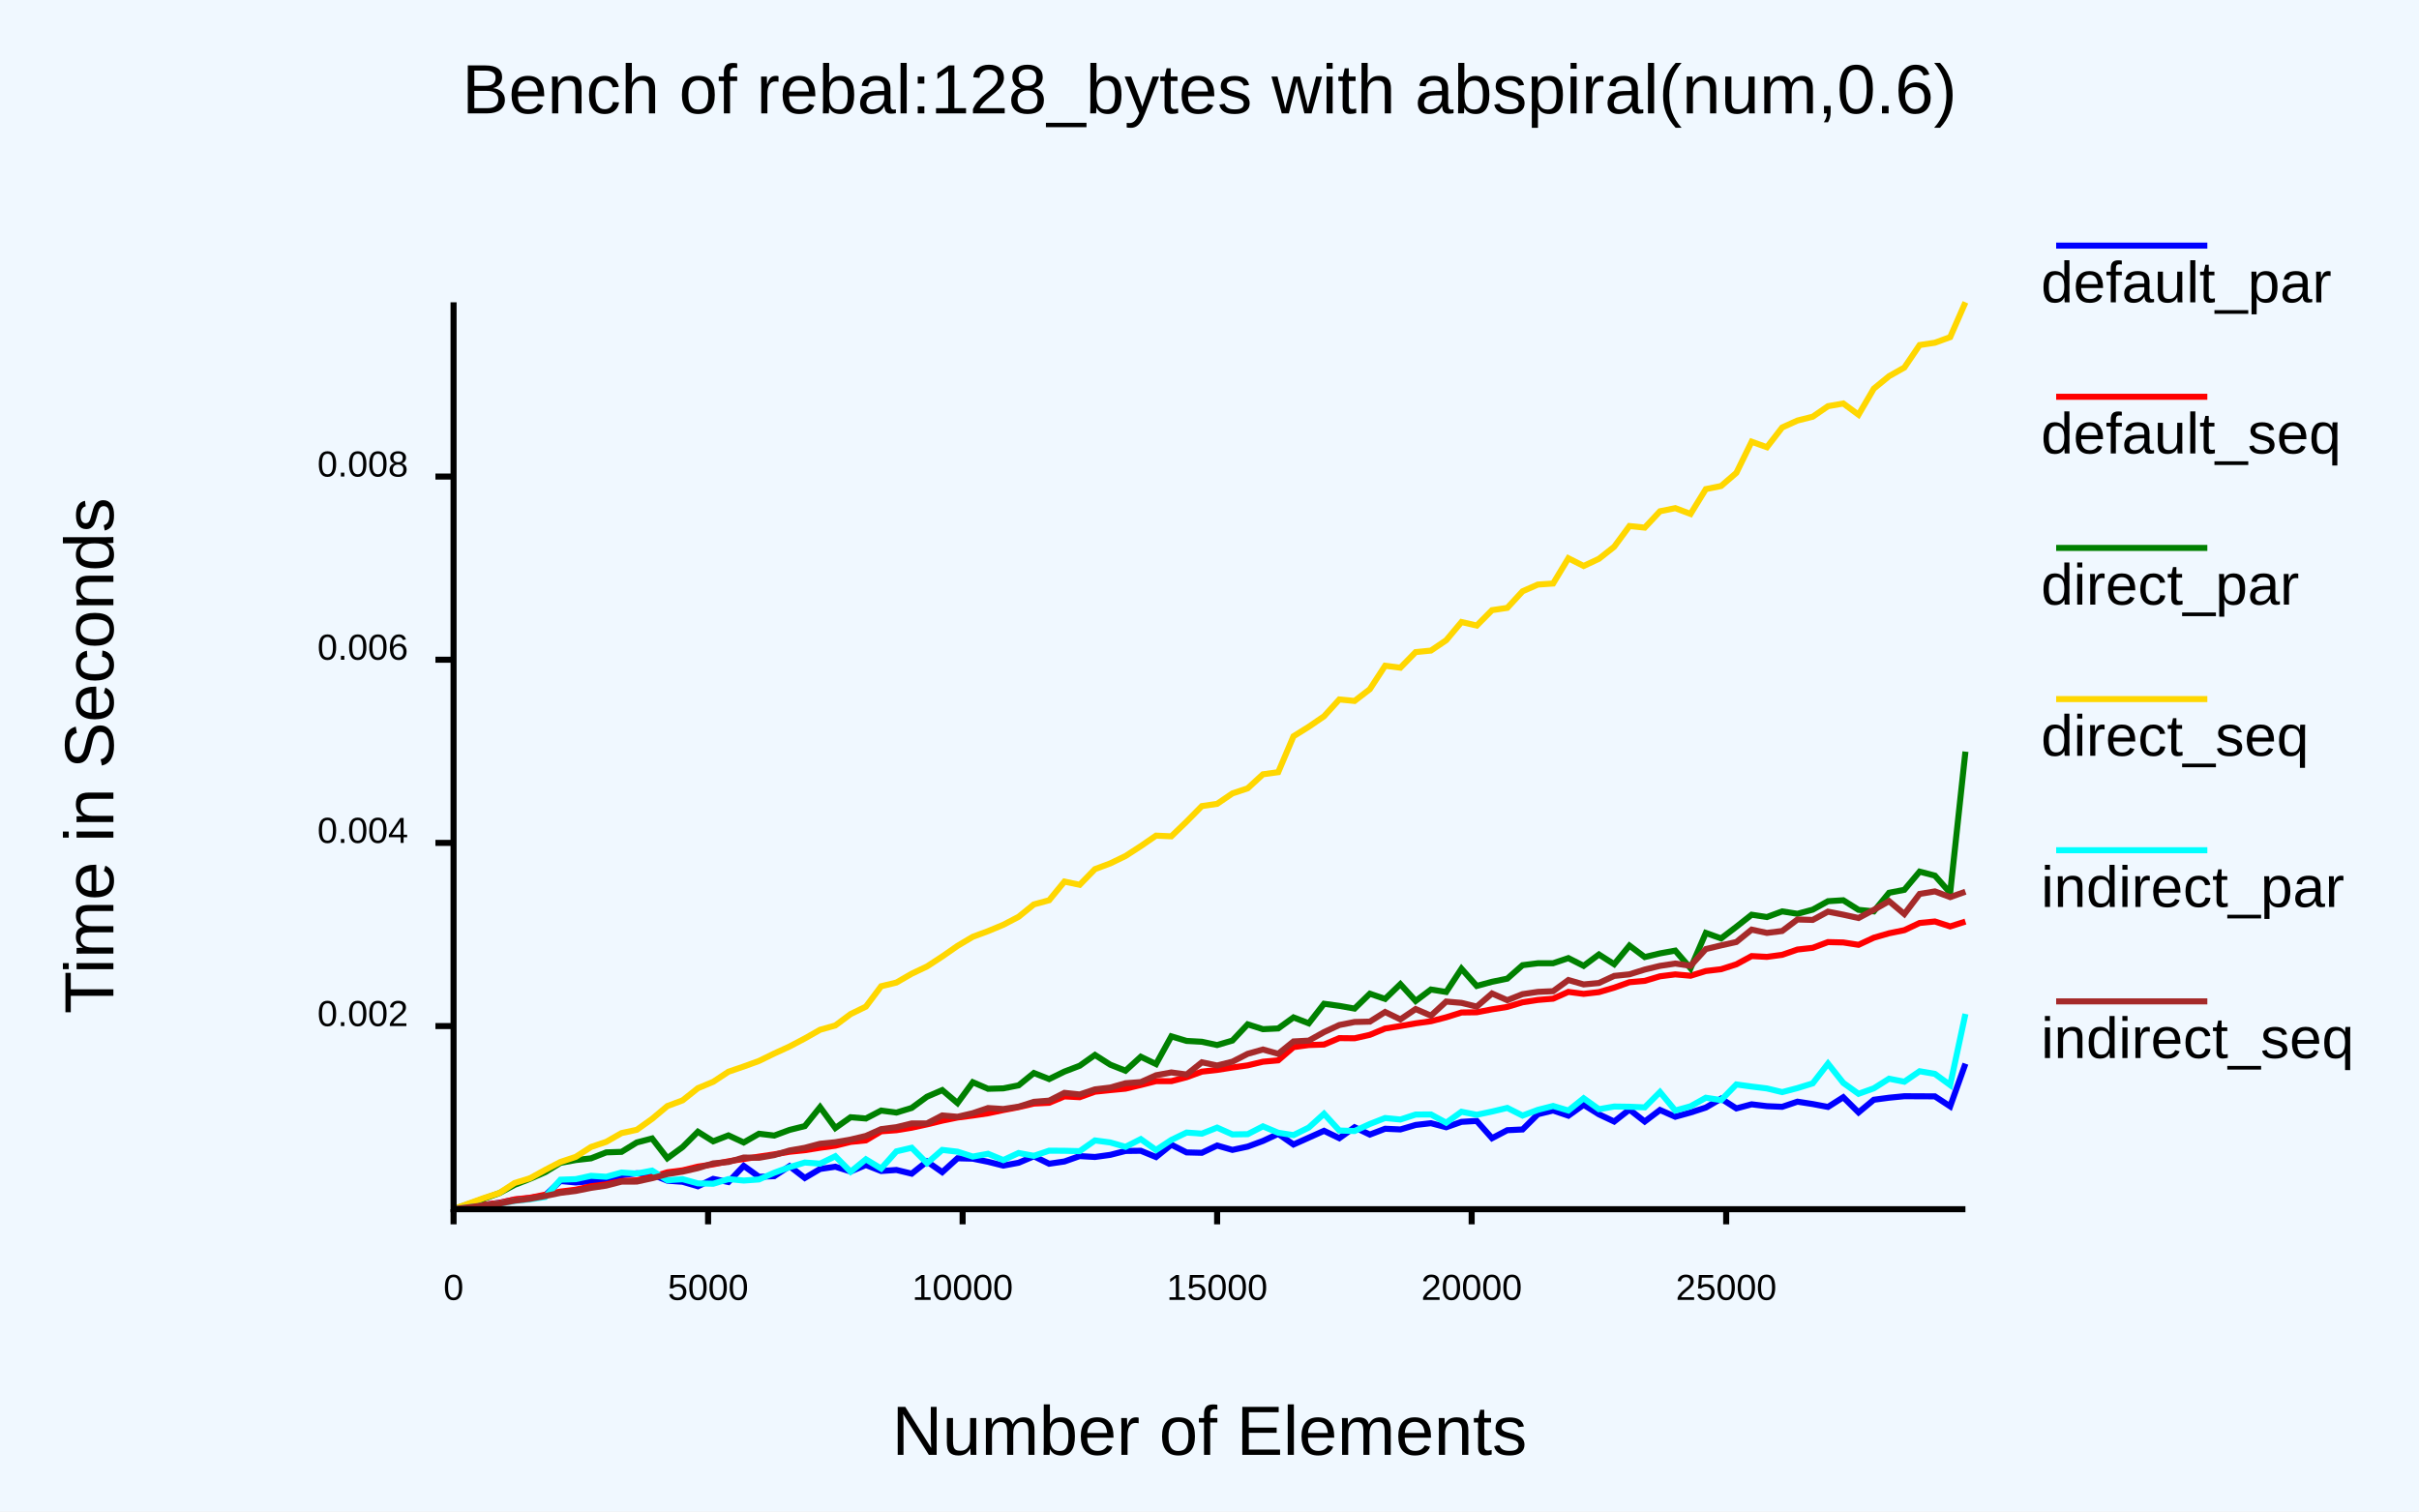
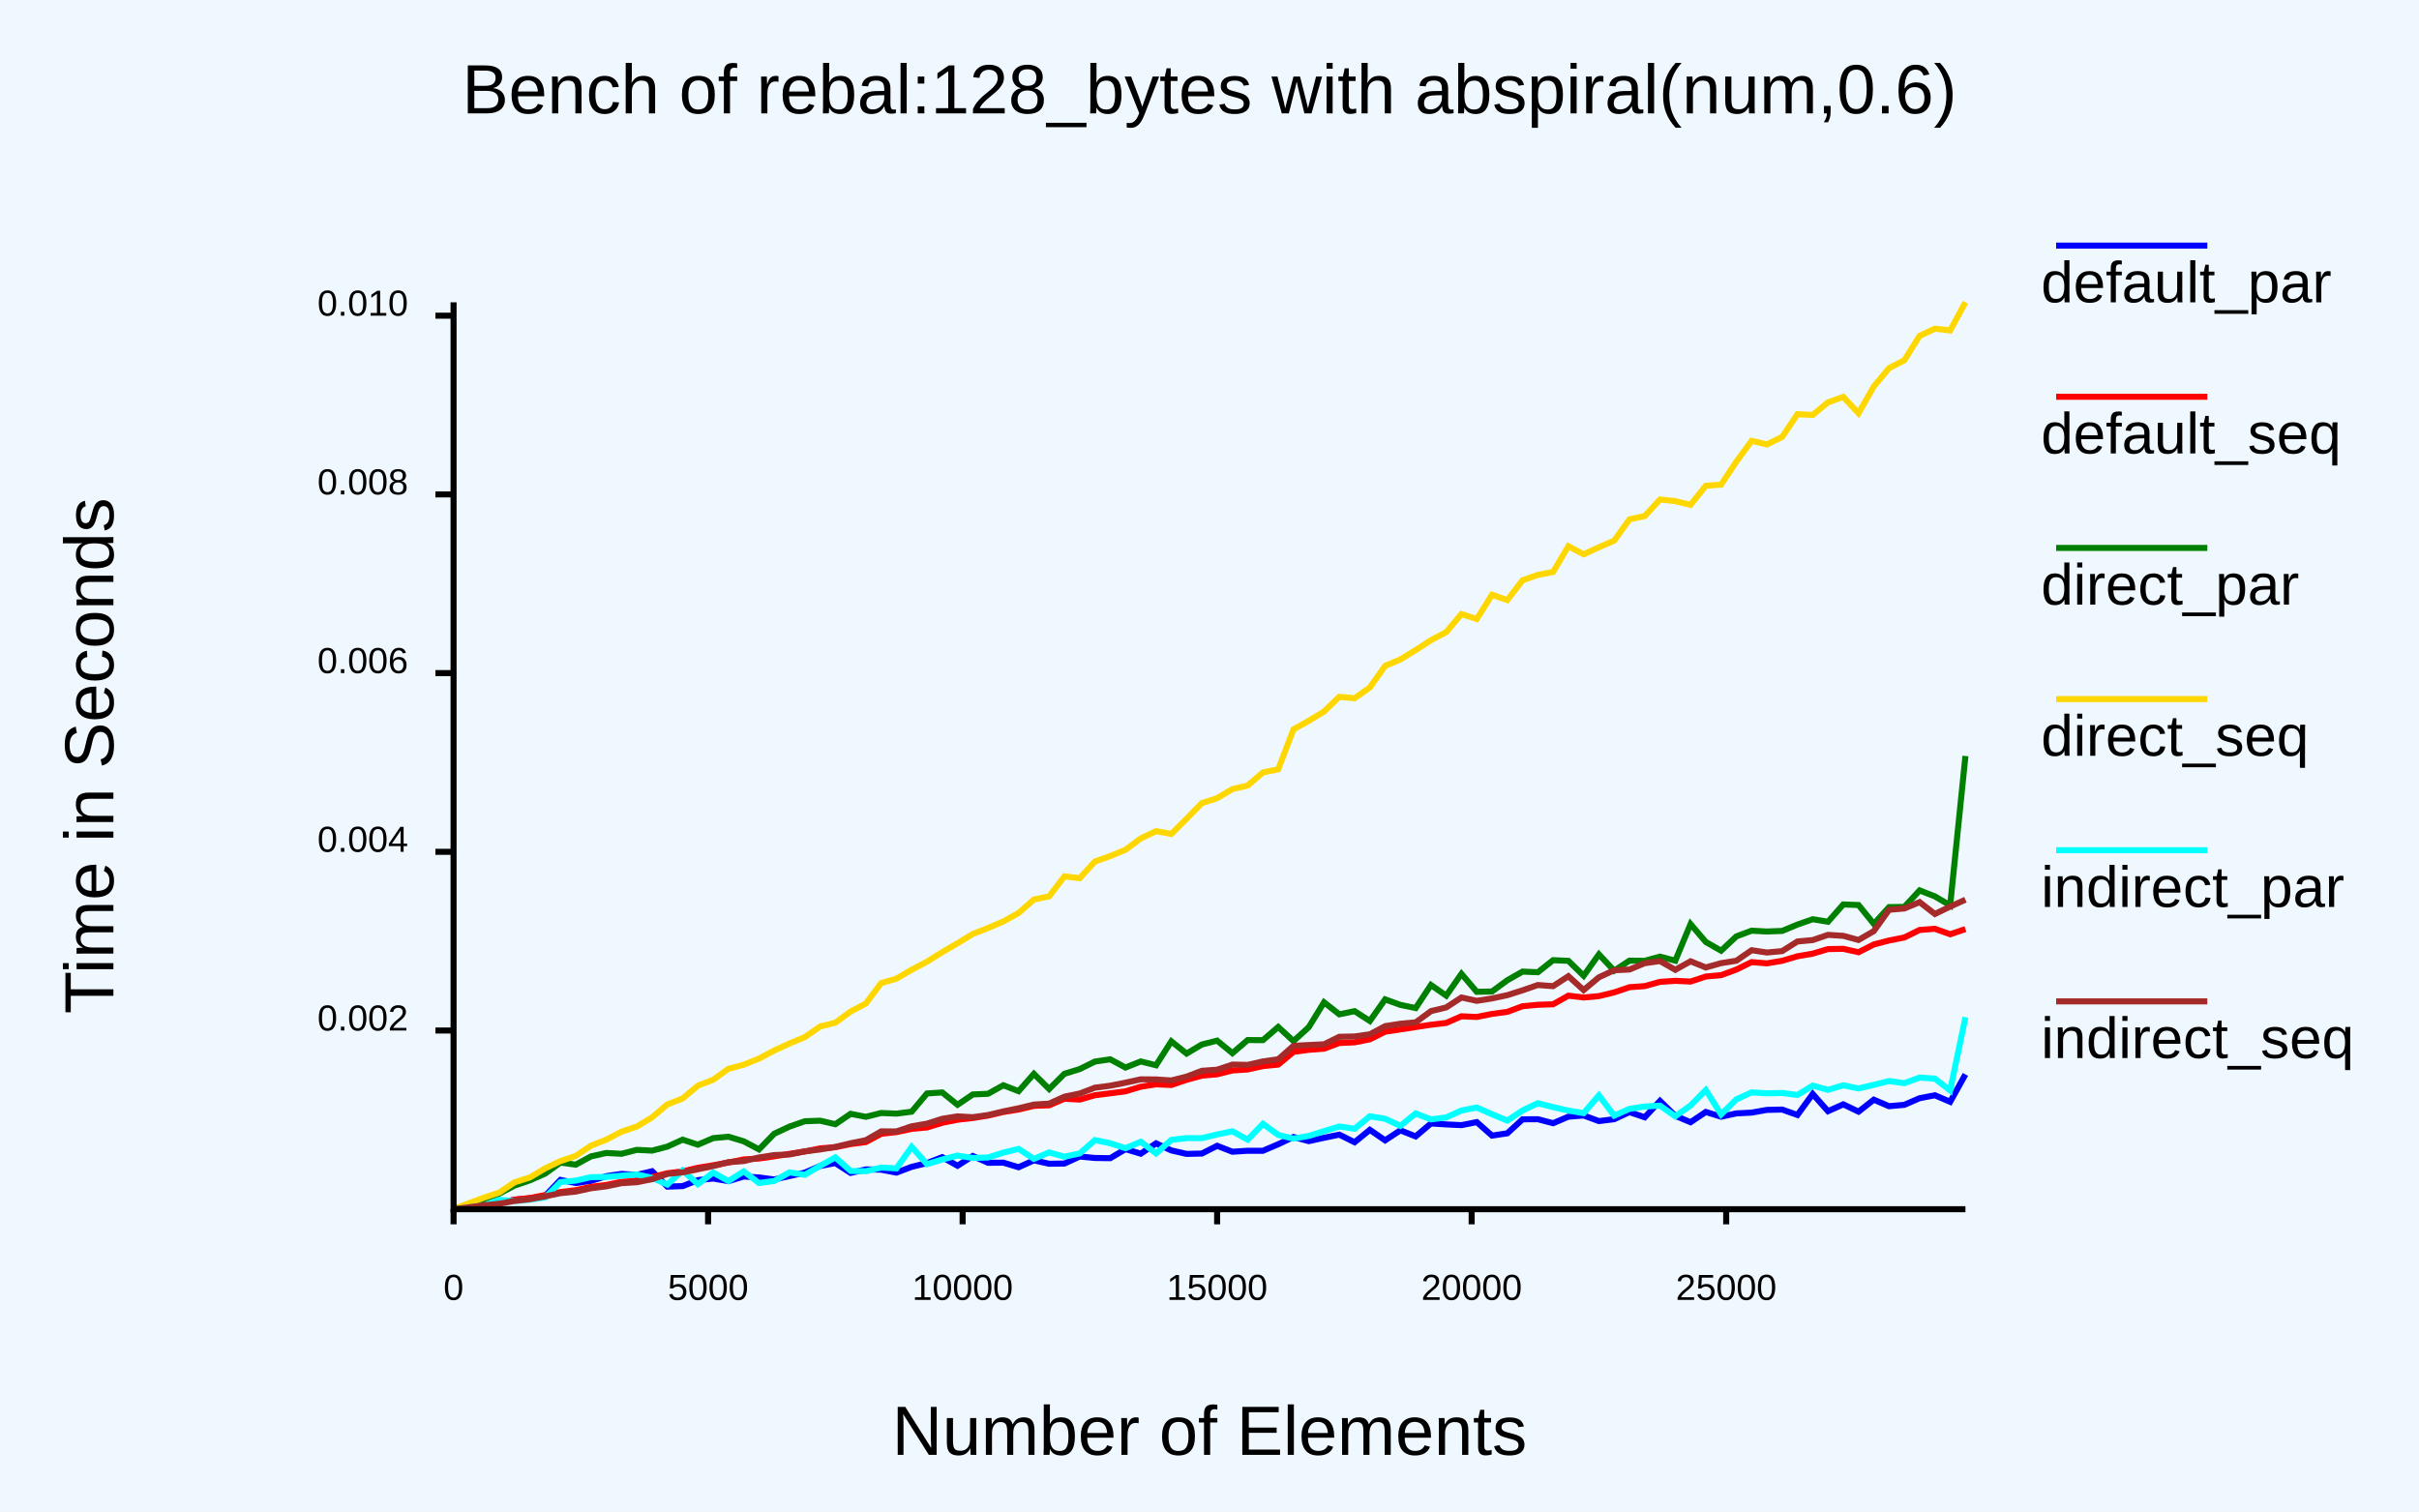
<svg xmlns="http://www.w3.org/2000/svg" class="poloto" width="800" height="500" viewBox="0 0 800 500">
  <style>.poloto {
                    font-family: "Arial";
                    stroke-width:2;
                    }
                    .poloto_text{fill: var(--poloto_fg_color,black);  }
                    .poloto_axis_lines{stroke: var(--poloto_fg_color,black);stoke-width:3;fill:none}
                    .poloto_background{fill: var(--poloto_bg_color,aliceblue); }
                    .poloto0stroke{stroke:  var(--poloto_color0,blue); }
                    .poloto1stroke{stroke:  var(--poloto_color1,red); }
                    .poloto2stroke{stroke:  var(--poloto_color2,green); }
                    .poloto3stroke{stroke:  var(--poloto_color3,gold); }
                    .poloto4stroke{stroke:  var(--poloto_color4,aqua); }
                    .poloto5stroke{stroke:  var(--poloto_color5,brown); }
                    .poloto6stroke{stroke:  var(--poloto_color6,lime); }
                    .poloto7stroke{stroke:  var(--poloto_color7,chocolate); }
                    .poloto0fill{fill:var(--poloto_color0,blue);}
                    .poloto1fill{fill:var(--poloto_color1,red);}
                    .poloto2fill{fill:var(--poloto_color2,green);}
                    .poloto3fill{fill:var(--poloto_color3,gold);}
                    .poloto4fill{fill:var(--poloto_color4,aqua);}
                    .poloto5fill{fill:var(--poloto_color5,brown);}
                    .poloto6fill{fill:var(--poloto_color6,lime);}
                    .poloto7fill{fill:var(--poloto_color7,chocolate);}</style>
  <rect class="poloto_background" fill="white" x="0" y="0" width="800" height="500" />
  <line class="poloto_axis_lines" stroke="black" x1="150" x2="150" y1="400" y2="405" />
  <text class="poloto_text" alignment-baseline="start" text-anchor="middle" x="150" y="430">0</text>
  <line class="poloto_axis_lines" stroke="black" x1="234.175" x2="234.175" y1="400" y2="405" />
  <text class="poloto_text" alignment-baseline="start" text-anchor="middle" x="234.175" y="430">5000</text>
  <line class="poloto_axis_lines" stroke="black" x1="318.35" x2="318.35" y1="400" y2="405" />
  <text class="poloto_text" alignment-baseline="start" text-anchor="middle" x="318.35" y="430">10000</text>
  <line class="poloto_axis_lines" stroke="black" x1="402.525" x2="402.525" y1="400" y2="405" />
  <text class="poloto_text" alignment-baseline="start" text-anchor="middle" x="402.525" y="430">15000</text>
  <line class="poloto_axis_lines" stroke="black" x1="486.7" x2="486.7" y1="400" y2="405" />
  <text class="poloto_text" alignment-baseline="start" text-anchor="middle" x="486.7" y="430">20000</text>
  <line class="poloto_axis_lines" stroke="black" x1="570.875" x2="570.875" y1="400" y2="405" />
  <text class="poloto_text" alignment-baseline="start" text-anchor="middle" x="570.875" y="430">25000</text>
-   <line class="poloto_axis_lines" stroke="black" x1="150" x2="144" y1="339.414" y2="339.414" />
-   <text class="poloto_text" alignment-baseline="middle" text-anchor="end" x="135" y="339.414">0.002</text>
-   <line class="poloto_axis_lines" stroke="black" x1="150" x2="144" y1="278.823" y2="278.823" />
-   <text class="poloto_text" alignment-baseline="middle" text-anchor="end" x="135" y="278.823">0.004</text>
-   <line class="poloto_axis_lines" stroke="black" x1="150" x2="144" y1="218.232" y2="218.232" />
-   <text class="poloto_text" alignment-baseline="middle" text-anchor="end" x="135" y="218.232">0.006</text>
-   <line class="poloto_axis_lines" stroke="black" x1="150" x2="144" y1="157.64" y2="157.64" />
-   <text class="poloto_text" alignment-baseline="middle" text-anchor="end" x="135" y="157.64">0.008</text>
+   <line class="poloto_axis_lines" stroke="black" x1="150" x2="144" y1="340.889" y2="340.889" />
+   <text class="poloto_text" alignment-baseline="middle" text-anchor="end" x="135" y="340.889">0.002</text>
+   <line class="poloto_axis_lines" stroke="black" x1="150" x2="144" y1="281.774" y2="281.774" />
+   <text class="poloto_text" alignment-baseline="middle" text-anchor="end" x="135" y="281.774">0.004</text>
+   <line class="poloto_axis_lines" stroke="black" x1="150" x2="144" y1="222.658" y2="222.658" />
+   <text class="poloto_text" alignment-baseline="middle" text-anchor="end" x="135" y="222.658">0.006</text>
+   <line class="poloto_axis_lines" stroke="black" x1="150" x2="144" y1="163.543" y2="163.543" />
+   <text class="poloto_text" alignment-baseline="middle" text-anchor="end" x="135" y="163.543">0.008</text>
+   <line class="poloto_axis_lines" stroke="black" x1="150" x2="144" y1="104.427" y2="104.427" />
+   <text class="poloto_text" alignment-baseline="middle" text-anchor="end" x="135" y="104.427">0.010</text>
  <text class="poloto_text" alignment-baseline="middle" text-anchor="start" font-size="large" x="675" y="100">default_par</text>
  <line class="poloto0stroke" stroke="black" x1="680" x2="730" y1="81.25" y2="81.25" />
-   <polyline class="poloto0stroke" fill="none" stroke="black" points="650,351.863 644.949,365.976 639.899,362.667 634.848,362.646 629.798,362.621 624.747,363.116 619.697,363.791 614.646,367.978 609.596,362.965 604.545,366.169 599.495,365.21 594.444,364.428 589.394,366.126 584.343,365.911 579.293,365.3 574.242,366.655 569.192,363.427 564.141,366.375 559.091,368.011 554.04,369.411 548.99,367.178 543.939,370.993 538.889,367.037 533.838,370.994 528.788,368.613 523.737,365.457 518.687,369.056 513.636,367.34 508.586,368.585 503.535,373.622 498.485,373.861 493.434,376.508 488.384,370.802 483.333,371.101 478.283,372.888 473.232,371.548 468.182,372.13 463.131,373.611 458.081,373.385 453.03,375.314 447.98,372.892 442.929,376.498 437.879,374.066 432.828,376.332 427.778,378.591 422.727,375.079 417.677,377.416 412.626,379.288 407.576,380.378 402.525,378.932 397.475,381.338 392.424,381.21 387.374,378.662 382.323,382.742 377.273,380.67 372.222,380.734 367.172,382.022 362.121,382.721 357.071,382.429 352.02,384.211 346.97,384.955 341.919,382.49 336.869,384.63 331.818,385.576 326.768,384.314 321.717,383.285 316.667,383.153 311.616,387.743 306.566,384.215 301.515,388.242 296.465,387.016 291.414,387.361 286.364,385.379 281.313,387.525 276.263,385.944 271.212,386.687 266.162,389.663 261.111,385.765 256.061,389.063 251.01,389.285 245.96,385.661 240.909,391.003 235.859,389.969 230.808,392.411 225.758,390.928 220.707,390.561 215.657,388.498 210.606,388.111 205.556,388.787 200.505,390.166 195.455,390.753 190.404,391.156 185.354,390.67 180.303,395.427 175.253,396.327 170.202,396.827 165.152,397.902 160.101,398.604 155.051,399.285 150,400 " />
+   <polyline class="poloto0stroke" fill="none" stroke="black" points="650,355.404 644.949,364.478 639.899,362.307 634.848,363.278 629.798,365.47 624.747,365.929 619.697,363.774 614.646,367.727 609.596,365.311 604.545,367.571 599.495,361.883 594.444,368.822 589.394,367.038 584.343,367.145 579.293,368.048 574.242,368.302 569.192,369.397 564.141,367.83 559.091,371.217 554.04,369.103 548.99,364.181 543.939,369.584 538.889,367.876 533.838,370.221 528.788,370.845 523.737,368.995 518.687,369.393 513.636,371.551 508.586,370.229 503.535,370.263 498.485,374.894 493.434,375.651 488.384,371.184 483.333,372.193 478.283,371.951 473.232,371.641 468.182,375.914 463.131,373.906 458.081,377.217 453.03,373.741 447.98,377.845 442.929,375.332 437.879,376.376 432.828,377.477 427.778,376.111 422.727,378.504 417.677,380.666 412.626,380.665 407.576,380.985 402.525,379.024 397.475,381.588 392.424,381.705 387.374,380.553 382.323,378.212 377.273,381.633 372.222,380.131 367.172,383.121 362.121,383.049 357.071,382.576 352.02,384.889 346.97,384.964 341.919,383.833 336.869,386.116 331.818,384.601 326.768,384.644 321.717,382.403 316.667,385.623 311.616,382.78 306.566,384.748 301.515,385.983 296.465,387.896 291.414,386.922 286.364,386.836 281.313,387.992 276.263,384.731 271.212,385.71 266.162,387.899 261.111,389.034 256.061,390.168 251.01,389.495 245.96,389.183 240.909,390.711 235.859,389.849 230.808,390.37 225.758,392.355 220.707,392.529 215.657,387.442 210.606,388.633 205.556,388.319 200.505,389.066 195.455,390.642 190.404,391.343 185.354,390.306 180.303,395.578 175.253,396.396 170.202,396.88 165.152,397.954 160.101,398.613 155.051,399.297 150,399.999 " />
  <text class="poloto_text" alignment-baseline="middle" text-anchor="start" font-size="large" x="675" y="150">default_seq</text>
  <line class="poloto1stroke" stroke="black" x1="680" x2="730" y1="131.25" y2="131.25" />
-   <polyline class="poloto1stroke" fill="none" stroke="black" points="650,304.849 644.949,306.457 639.899,304.823 634.848,305.312 629.798,307.695 624.747,308.725 619.697,310.19 614.646,312.538 609.596,311.757 604.545,311.637 599.495,313.535 594.444,314.104 589.394,315.847 584.343,316.529 579.293,316.263 574.242,318.992 569.192,320.613 564.141,321.208 559.091,322.769 554.04,322.32 548.99,322.951 543.939,324.465 538.889,324.909 533.838,326.713 528.788,328.19 523.737,328.765 518.687,328.113 513.636,330.355 508.586,330.777 503.535,331.551 498.485,333.077 493.434,333.884 488.384,334.852 483.333,334.928 478.283,336.515 473.232,337.818 468.182,338.518 463.131,339.409 458.081,340.225 453.03,342.318 447.98,343.455 442.929,343.4 437.879,345.528 432.828,345.696 427.778,346.38 422.727,350.752 417.677,351.21 412.626,352.416 407.576,353.133 402.525,353.929 397.475,354.491 392.424,356.342 387.374,357.645 382.323,357.635 377.273,358.91 372.222,360.123 367.172,360.601 362.121,361.122 357.071,362.949 352.02,362.683 346.97,364.794 341.919,365.049 336.869,366.234 331.818,367.2 326.768,368.266 321.717,369.019 316.667,369.674 311.616,370.706 306.566,371.934 301.515,373.037 296.465,373.864 291.414,374.233 286.364,377.226 281.313,377.736 276.263,378.987 271.212,379.672 266.162,380.48 261.111,380.996 256.061,381.853 251.01,382.605 245.96,383.388 240.909,384.15 235.859,385.162 230.808,385.911 225.758,387.14 220.707,387.798 215.657,389.345 210.606,390.437 205.556,390.68 200.505,391.781 195.455,392.404 190.404,393.547 185.354,394.165 180.303,395.193 175.253,396.203 170.202,396.744 165.152,397.898 160.101,398.504 155.051,399.255 150,400 " />
+   <polyline class="poloto1stroke" fill="none" stroke="black" points="650,307.337 644.949,309.049 639.899,307.236 634.848,307.626 629.798,310.108 624.747,311.112 619.697,312.419 614.646,314.99 609.596,313.867 604.545,313.954 599.495,315.457 594.444,316.332 589.394,317.825 584.343,318.675 579.293,318.255 574.242,320.721 569.192,322.576 564.141,323.026 559.091,324.695 554.04,324.452 548.99,324.798 543.939,326.202 538.889,326.564 533.838,328.281 528.788,329.506 523.737,329.964 518.687,329.355 513.636,332.206 508.586,332.375 503.535,332.851 498.485,334.719 493.434,335.393 488.384,336.409 483.333,336.178 478.283,338.383 473.232,338.981 468.182,339.739 463.131,340.53 458.081,341.265 453.03,343.805 447.98,344.8 442.929,345.014 437.879,346.901 432.828,347.275 427.778,347.961 422.727,352.161 417.677,352.654 412.626,353.78 407.576,354.105 402.525,355.366 397.475,355.822 392.424,357.197 387.374,358.91 382.323,358.689 377.273,359.479 372.222,361.004 367.172,361.659 362.121,362.291 357.071,363.74 352.02,363.446 346.97,365.627 341.919,365.809 336.869,367.022 331.818,367.834 326.768,369.033 321.717,369.825 316.667,370.395 311.616,371.416 306.566,372.949 301.515,373.423 296.465,374.496 291.414,375.045 286.364,377.78 281.313,378.445 276.263,379.477 271.212,379.889 266.162,380.911 261.111,381.692 256.061,382.502 251.01,383.235 245.96,383.532 240.909,384.543 235.859,385.463 230.808,386.294 225.758,387.466 220.707,388.106 215.657,389.358 210.606,390.653 205.556,390.937 200.505,391.98 195.455,392.601 190.404,393.719 185.354,394.325 180.303,395.324 175.253,396.299 170.202,396.816 165.152,397.939 160.101,398.54 155.051,399.275 150,399.999 " />
  <text class="poloto_text" alignment-baseline="middle" text-anchor="start" font-size="large" x="675" y="200">direct_par</text>
  <line class="poloto2stroke" stroke="black" x1="680" x2="730" y1="181.25" y2="181.25" />
-   <polyline class="poloto2stroke" fill="none" stroke="black" points="650,248.629 644.949,295.346 639.899,289.649 634.848,288.328 629.798,294.344 624.747,295.319 619.697,301.474 614.646,300.967 609.596,297.798 604.545,298.114 599.495,300.909 594.444,302.272 589.394,301.481 584.343,303.355 579.293,302.584 574.242,306.566 569.192,310.414 564.141,308.613 559.091,320.293 554.04,314.459 548.99,315.374 543.939,316.59 538.889,312.797 533.838,318.952 528.788,315.739 523.737,319.488 518.687,316.938 513.636,318.63 508.586,318.64 503.535,319.277 498.485,323.733 493.434,324.767 488.384,326.143 483.333,320.447 478.283,328.133 473.232,327.329 468.182,331.114 463.131,325.553 458.081,330.43 453.03,328.718 447.98,333.631 442.929,332.738 437.879,332.04 432.828,338.508 427.778,336.552 422.727,340.203 417.677,340.446 412.626,338.843 407.576,344.214 402.525,345.694 397.475,344.606 392.424,344.331 387.374,342.818 382.323,351.988 377.273,349.569 372.222,354.186 367.172,352.185 362.121,348.971 357.071,352.541 352.02,354.474 346.97,356.944 341.919,354.944 336.869,359.028 331.818,360.028 326.768,360.165 321.717,357.996 316.667,364.893 311.616,360.604 306.566,362.789 301.515,366.494 296.465,368.031 291.414,367.367 286.364,369.993 281.313,369.577 276.263,373.142 271.212,366.233 266.162,372.509 261.111,373.768 256.061,375.636 251.01,375.033 245.96,377.919 240.909,375.579 235.859,377.533 230.808,374.378 225.758,379.427 220.707,383.133 215.657,376.598 210.606,377.921 205.556,381.026 200.505,381.197 195.455,383.177 190.404,383.743 185.354,384.667 180.303,387.749 175.253,389.963 170.202,391.935 165.152,394.671 160.101,396.478 155.051,398.261 150,399.996 " />
+   <polyline class="poloto2stroke" fill="none" stroke="black" points="650,250.079 644.949,299.484 639.899,296.516 634.848,294.546 629.798,299.993 624.747,300.065 619.697,305.618 614.646,299.373 609.596,299.189 604.545,304.905 599.495,304.078 594.444,305.843 589.394,307.943 584.343,308.137 579.293,307.865 574.242,309.748 569.192,314.485 564.141,311.599 559.091,305.674 554.04,317.786 548.99,316.451 543.939,317.82 538.889,317.776 533.838,321.092 528.788,315.699 523.737,322.774 518.687,317.842 513.636,317.617 508.586,321.61 503.535,321.395 498.485,324.263 493.434,327.978 488.384,328.087 483.333,322.139 478.283,329.341 473.232,325.825 468.182,333.461 463.131,332.408 458.081,330.589 453.03,337.731 447.98,334.481 442.929,335.527 437.879,331.561 432.828,339.79 427.778,344.376 422.727,339.72 417.677,344.071 412.626,344.042 407.576,348.375 402.525,344.232 397.475,345.515 392.424,348.515 387.374,344.477 382.323,352.383 377.273,351.115 372.222,353.137 367.172,350.418 362.121,351.154 357.071,353.642 352.02,355.204 346.97,360.236 341.919,355.226 336.869,360.951 331.818,358.999 326.768,361.809 321.717,362.038 316.667,365.451 311.616,361.369 306.566,361.711 301.515,367.735 296.465,368.38 291.414,368.168 286.364,369.436 281.313,368.446 276.263,371.886 271.212,370.72 266.162,370.9 261.111,372.665 256.061,375.023 251.01,380.213 245.96,377.544 240.909,376.016 235.859,376.483 230.808,378.654 225.758,376.992 220.707,379.292 215.657,380.615 210.606,380.367 205.556,381.668 200.505,381.396 195.455,382.525 190.404,385.261 185.354,384.571 180.303,388.207 175.253,390.447 170.202,392.165 165.152,394.818 160.101,396.593 155.051,398.326 150,399.997 " />
  <text class="poloto_text" alignment-baseline="middle" text-anchor="start" font-size="large" x="675" y="250">direct_seq</text>
  <line class="poloto3stroke" stroke="black" x1="680" x2="730" y1="231.25" y2="231.25" />
-   <polyline class="poloto3stroke" fill="none" stroke="black" points="650,100 644.949,111.526 639.899,113.368 634.848,114.14 629.798,121.582 624.747,124.431 619.697,128.56 614.646,137.188 609.596,133.471 604.545,134.369 599.495,137.844 594.444,139.112 589.394,141.405 584.343,147.944 579.293,146.118 574.242,156.414 569.192,160.769 564.141,161.797 559.091,170.005 554.04,168.091 548.99,169.123 543.939,174.532 538.889,174.007 533.838,180.861 528.788,184.855 523.737,187.218 518.687,184.668 513.636,193.023 508.586,193.37 503.535,195.597 498.485,201.08 493.434,201.834 488.384,206.934 483.333,205.764 478.283,211.787 473.232,215.208 468.182,215.705 463.131,220.868 458.081,220.223 453.03,227.973 447.98,231.87 442.929,231.375 437.879,236.94 432.828,240.403 427.778,243.557 422.727,255.433 417.677,256.133 412.626,260.777 407.576,262.459 402.525,265.908 397.475,266.65 392.424,271.778 387.374,276.651 382.323,276.42 377.273,279.892 372.222,283.168 367.172,285.61 362.121,287.5 357.071,292.686 352.02,291.625 346.97,297.789 341.919,299.171 336.869,303.269 331.818,305.91 326.768,308.009 321.717,309.884 316.667,312.89 311.616,316.405 306.566,319.704 301.515,322.096 296.465,325.017 291.414,326.241 286.364,332.984 281.313,335.446 276.263,339.21 271.212,340.645 266.162,343.513 261.111,346.174 256.061,348.488 251.01,350.955 245.96,352.791 240.909,354.52 235.859,357.856 230.808,359.967 225.758,363.983 220.707,365.876 215.657,370.115 210.606,373.725 205.556,374.814 200.505,377.706 195.455,379.414 190.404,382.686 185.354,384.364 180.303,386.993 175.253,389.774 170.202,391.325 165.152,394.627 160.101,396.267 155.051,398.093 150,399.987 " />
+   <polyline class="poloto3stroke" fill="none" stroke="black" points="650,100 644.949,109.324 639.899,108.731 634.848,111.107 629.798,119.165 624.747,121.767 619.697,127.826 614.646,136.701 609.596,131.29 604.545,133.1 599.495,137.254 594.444,137.015 589.394,144.524 584.343,147.011 579.293,145.833 574.242,152.707 569.192,160.319 564.141,160.686 559.091,166.999 554.04,165.773 548.99,165.233 543.939,170.705 538.889,171.798 533.838,178.843 528.788,181.026 523.737,183.362 518.687,180.687 513.636,189.203 508.586,190.173 503.535,191.947 498.485,198.513 493.434,196.748 488.384,204.78 483.333,203.122 478.283,209.101 473.232,211.767 468.182,215.051 463.131,218.141 458.081,220.273 453.03,227.416 447.98,230.98 442.929,230.504 437.879,235.373 432.828,238.432 427.778,241.268 422.727,254.483 417.677,255.519 412.626,259.854 407.576,261.018 402.525,264.034 397.475,265.661 392.424,270.828 387.374,275.87 382.323,274.947 377.273,277.345 372.222,281.108 367.172,283.189 362.121,284.981 357.071,290.498 352.02,289.901 346.97,296.501 341.919,297.569 336.869,302.003 331.818,304.816 326.768,306.97 321.717,308.954 316.667,312.02 311.616,314.968 306.566,318.118 301.515,320.772 296.465,323.736 291.414,325.199 286.364,331.942 281.313,334.618 276.263,338.291 271.212,339.581 266.162,343.075 261.111,345.182 256.061,347.499 251.01,350.177 245.96,352.199 240.909,353.547 235.859,357.171 230.808,359.119 225.758,363.374 220.707,365.331 215.657,369.607 210.606,372.658 205.556,374.347 200.505,376.994 195.455,378.969 190.404,382.38 185.354,384.06 180.303,386.476 175.253,389.475 170.202,391.091 165.152,394.473 160.101,396.152 155.051,398.034 150,399.998 " />
  <text class="poloto_text" alignment-baseline="middle" text-anchor="start" font-size="large" x="675" y="300">indirect_par</text>
  <line class="poloto4stroke" stroke="black" x1="680" x2="730" y1="281.25" y2="281.25" />
-   <polyline class="poloto4stroke" fill="none" stroke="black" points="650,335.398 644.949,358.925 639.899,355.235 634.848,354.358 629.798,357.826 624.747,356.83 619.697,360.011 614.646,361.824 609.596,358.207 604.545,351.838 599.495,358.374 594.444,359.935 589.394,361.26 584.343,360.048 579.293,359.43 574.242,358.726 569.192,363.901 564.141,363.129 559.091,365.946 554.04,367.353 548.99,361.233 543.939,366.308 538.889,366.106 533.838,366.036 528.788,366.91 523.737,363.308 518.687,367.354 513.636,365.847 508.586,367.132 503.535,369.026 498.485,366.493 493.434,367.69 488.384,368.761 483.333,367.766 478.283,371.39 473.232,368.653 468.182,368.682 463.131,370.33 458.081,369.835 453.03,371.811 447.98,374.134 442.929,373.969 437.879,368.429 432.828,372.996 427.778,375.489 422.727,374.702 417.677,372.591 412.626,375.176 407.576,375.253 402.525,373.01 397.475,375.007 392.424,374.644 387.374,377.081 382.323,380.409 377.273,376.812 372.222,379.366 367.172,377.919 362.121,377.249 357.071,380.791 352.02,380.672 346.97,380.641 341.919,382.342 336.869,381.405 331.818,383.748 326.768,381.662 321.717,382.587 316.667,380.973 311.616,380.384 306.566,384.774 301.515,379.683 296.465,380.863 291.414,386.546 286.364,383.493 281.313,387.603 276.263,382.479 271.212,384.926 266.162,384.557 261.111,386.097 256.061,387.929 251.01,390.154 245.96,390.515 240.909,390.031 235.859,391.582 230.808,391.453 225.758,390.068 220.707,390.417 215.657,387.231 210.606,388.201 205.556,387.868 200.505,389.269 195.455,388.954 190.404,390.057 185.354,390.234 180.303,395.958 175.253,396.716 170.202,397.245 165.152,398.184 160.101,398.796 155.051,399.381 150,399.999 " />
+   <polyline class="poloto4stroke" fill="none" stroke="black" points="650,336.518 644.949,360.712 639.899,356.815 634.848,356.45 629.798,358.307 624.747,357.603 619.697,358.862 614.646,360.05 609.596,359.014 604.545,360.514 599.495,359.109 594.444,362.217 589.394,361.542 584.343,361.667 579.293,361.345 574.242,363.663 569.192,368.637 564.141,360.577 559.091,365.699 554.04,369.267 548.99,365.746 543.939,366.028 538.889,366.804 533.838,369.047 528.788,362.337 523.737,368.221 518.687,367.373 513.636,366.221 508.586,364.944 503.535,367.337 498.485,370.694 493.434,368.583 488.384,366.36 483.333,367.358 478.283,369.641 473.232,370.282 468.182,368.317 463.131,372.436 458.081,370.075 453.03,369.269 447.98,373.382 442.929,372.63 437.879,374.18 432.828,375.76 427.778,376.641 422.727,375.42 417.677,371.772 412.626,377.001 407.576,374.216 402.525,375.275 397.475,376.498 392.424,376.476 387.374,377.068 382.323,381.532 377.273,377.679 372.222,379.833 367.172,378.182 362.121,377.145 357.071,381.561 352.02,382.615 346.97,381.22 341.919,383.348 336.869,380.051 331.818,381.274 326.768,382.89 321.717,383.052 316.667,382.25 311.616,383.553 306.566,385.102 301.515,379.387 296.465,386.486 291.414,386.234 286.364,387.42 281.313,387.348 276.263,382.863 271.212,385.665 266.162,388.62 261.111,387.817 256.061,390.661 251.01,391.332 245.96,387.505 240.909,390.683 235.859,387.878 230.808,391.707 225.758,387.169 220.707,391.858 215.657,389.626 210.606,388.505 205.556,388.911 200.505,389.327 195.455,389.396 190.404,390.536 185.354,391.02 180.303,396.07 175.253,396.828 170.202,397.317 165.152,396.908 160.101,398.806 155.051,399.393 150,399.999 " />
  <text class="poloto_text" alignment-baseline="middle" text-anchor="start" font-size="large" x="675" y="350">indirect_seq</text>
  <line class="poloto5stroke" stroke="black" x1="680" x2="730" y1="331.25" y2="331.25" />
-   <polyline class="poloto5stroke" fill="none" stroke="black" points="650,294.973 644.949,296.761 639.899,294.868 634.848,295.705 629.798,302.365 624.747,298.096 619.697,300.975 614.646,303.672 609.596,302.569 604.545,301.566 599.495,304.303 594.444,304.162 589.394,307.966 584.343,308.596 579.293,307.51 574.242,311.604 569.192,312.727 564.141,313.945 559.091,319.495 554.04,318.729 548.99,319.504 543.939,320.726 538.889,322.299 533.838,322.827 528.788,325.171 523.737,325.639 518.687,324.188 513.636,327.88 508.586,328.104 503.535,328.856 498.485,330.859 493.434,328.639 488.384,332.98 483.333,331.744 478.283,331.307 473.232,335.964 468.182,333.79 463.131,337.196 458.081,334.767 453.03,337.94 447.98,338.066 442.929,339.071 437.879,341.409 432.828,344.231 427.778,344.501 422.727,348.589 417.677,347.168 412.626,348.6 407.576,351.192 402.525,352.46 397.475,351.402 392.424,355.444 387.374,354.757 382.323,355.69 377.273,357.956 372.222,358.325 367.172,359.756 362.121,360.357 357.071,362.04 352.02,361.509 346.97,364.083 341.919,364.48 336.869,366.088 331.818,366.852 326.768,366.532 321.717,368.236 316.667,369.424 311.616,368.982 306.566,371.616 301.515,371.626 296.465,372.861 291.414,373.503 286.364,375.756 281.313,376.958 276.263,377.847 271.212,378.351 266.162,379.689 261.111,380.575 256.061,382.092 251.01,382.989 245.96,382.902 240.909,384.375 235.859,384.842 230.808,386.407 225.758,387.57 220.707,388.36 215.657,389.751 210.606,390.859 205.556,390.879 200.505,392.193 195.455,392.943 190.404,393.961 185.354,394.589 180.303,395.63 175.253,396.561 170.202,397.17 165.152,398.146 160.101,398.694 155.051,399.352 150,399.998 " />
+   <polyline class="poloto5stroke" fill="none" stroke="black" points="650,297.614 644.949,299.892 639.899,302.344 634.848,298.419 629.798,300.521 624.747,300.95 619.697,308.005 614.646,310.938 609.596,309.57 604.545,309.244 599.495,310.975 594.444,311.432 589.394,314.616 584.343,315.088 579.293,314.327 574.242,317.808 569.192,318.605 564.141,320.031 559.091,317.995 554.04,320.812 548.99,317.914 543.939,318.624 538.889,320.71 533.838,320.952 528.788,323.28 523.737,327.509 518.687,322.916 513.636,326.211 508.586,325.837 503.535,327.59 498.485,329.194 493.434,330.273 488.384,331.068 483.333,329.965 478.283,333.25 473.232,334.48 468.182,338.191 463.131,338.648 458.081,339.448 453.03,342.135 447.98,342.854 442.929,342.96 437.879,345.443 432.828,345.691 427.778,345.948 422.727,350.408 417.677,351.105 412.626,352.253 407.576,352.157 402.525,353.851 397.475,354.214 392.424,356.14 387.374,357.402 382.323,357.078 377.273,357.035 372.222,358.136 367.172,359.145 362.121,359.796 357.071,361.722 352.02,362.77 346.97,365.074 341.919,365.381 336.869,366.614 331.818,367.642 326.768,368.85 321.717,369.563 316.667,369.283 311.616,370.093 306.566,371.702 301.515,372.562 296.465,374.271 291.414,374.254 286.364,377.154 281.313,378.175 276.263,379.412 271.212,380.244 266.162,380.855 261.111,381.886 256.061,382.088 251.01,382.877 245.96,384.08 240.909,384.445 235.859,385.716 230.808,386.782 225.758,387.802 220.707,388.333 215.657,390.064 210.606,391.069 205.556,391.385 200.505,392.437 195.455,393.07 190.404,394.166 185.354,394.684 180.303,395.743 175.253,396.676 170.202,397.24 165.152,398.185 160.101,398.714 155.051,399.373 150,400 " />
  <text class="poloto_text" alignment-baseline="start" text-anchor="middle" font-size="x-large" x="400" y="37.5">Bench of rebal:128_bytes with abspiral(num,0.6)</text>
  <text class="poloto_text" alignment-baseline="start" text-anchor="middle" font-size="x-large" x="400" y="481.25">Number of Elements</text>
  <text class="poloto_text" alignment-baseline="start" text-anchor="middle" font-size="x-large" transform="rotate(-90,37.5,250)" x="37.5" y="250">Time in Seconds</text>
  <path stroke="black" fill="none" class="poloto_axis_lines" d=" M 150 100 L 150 400 L 650 400" />
</svg>
